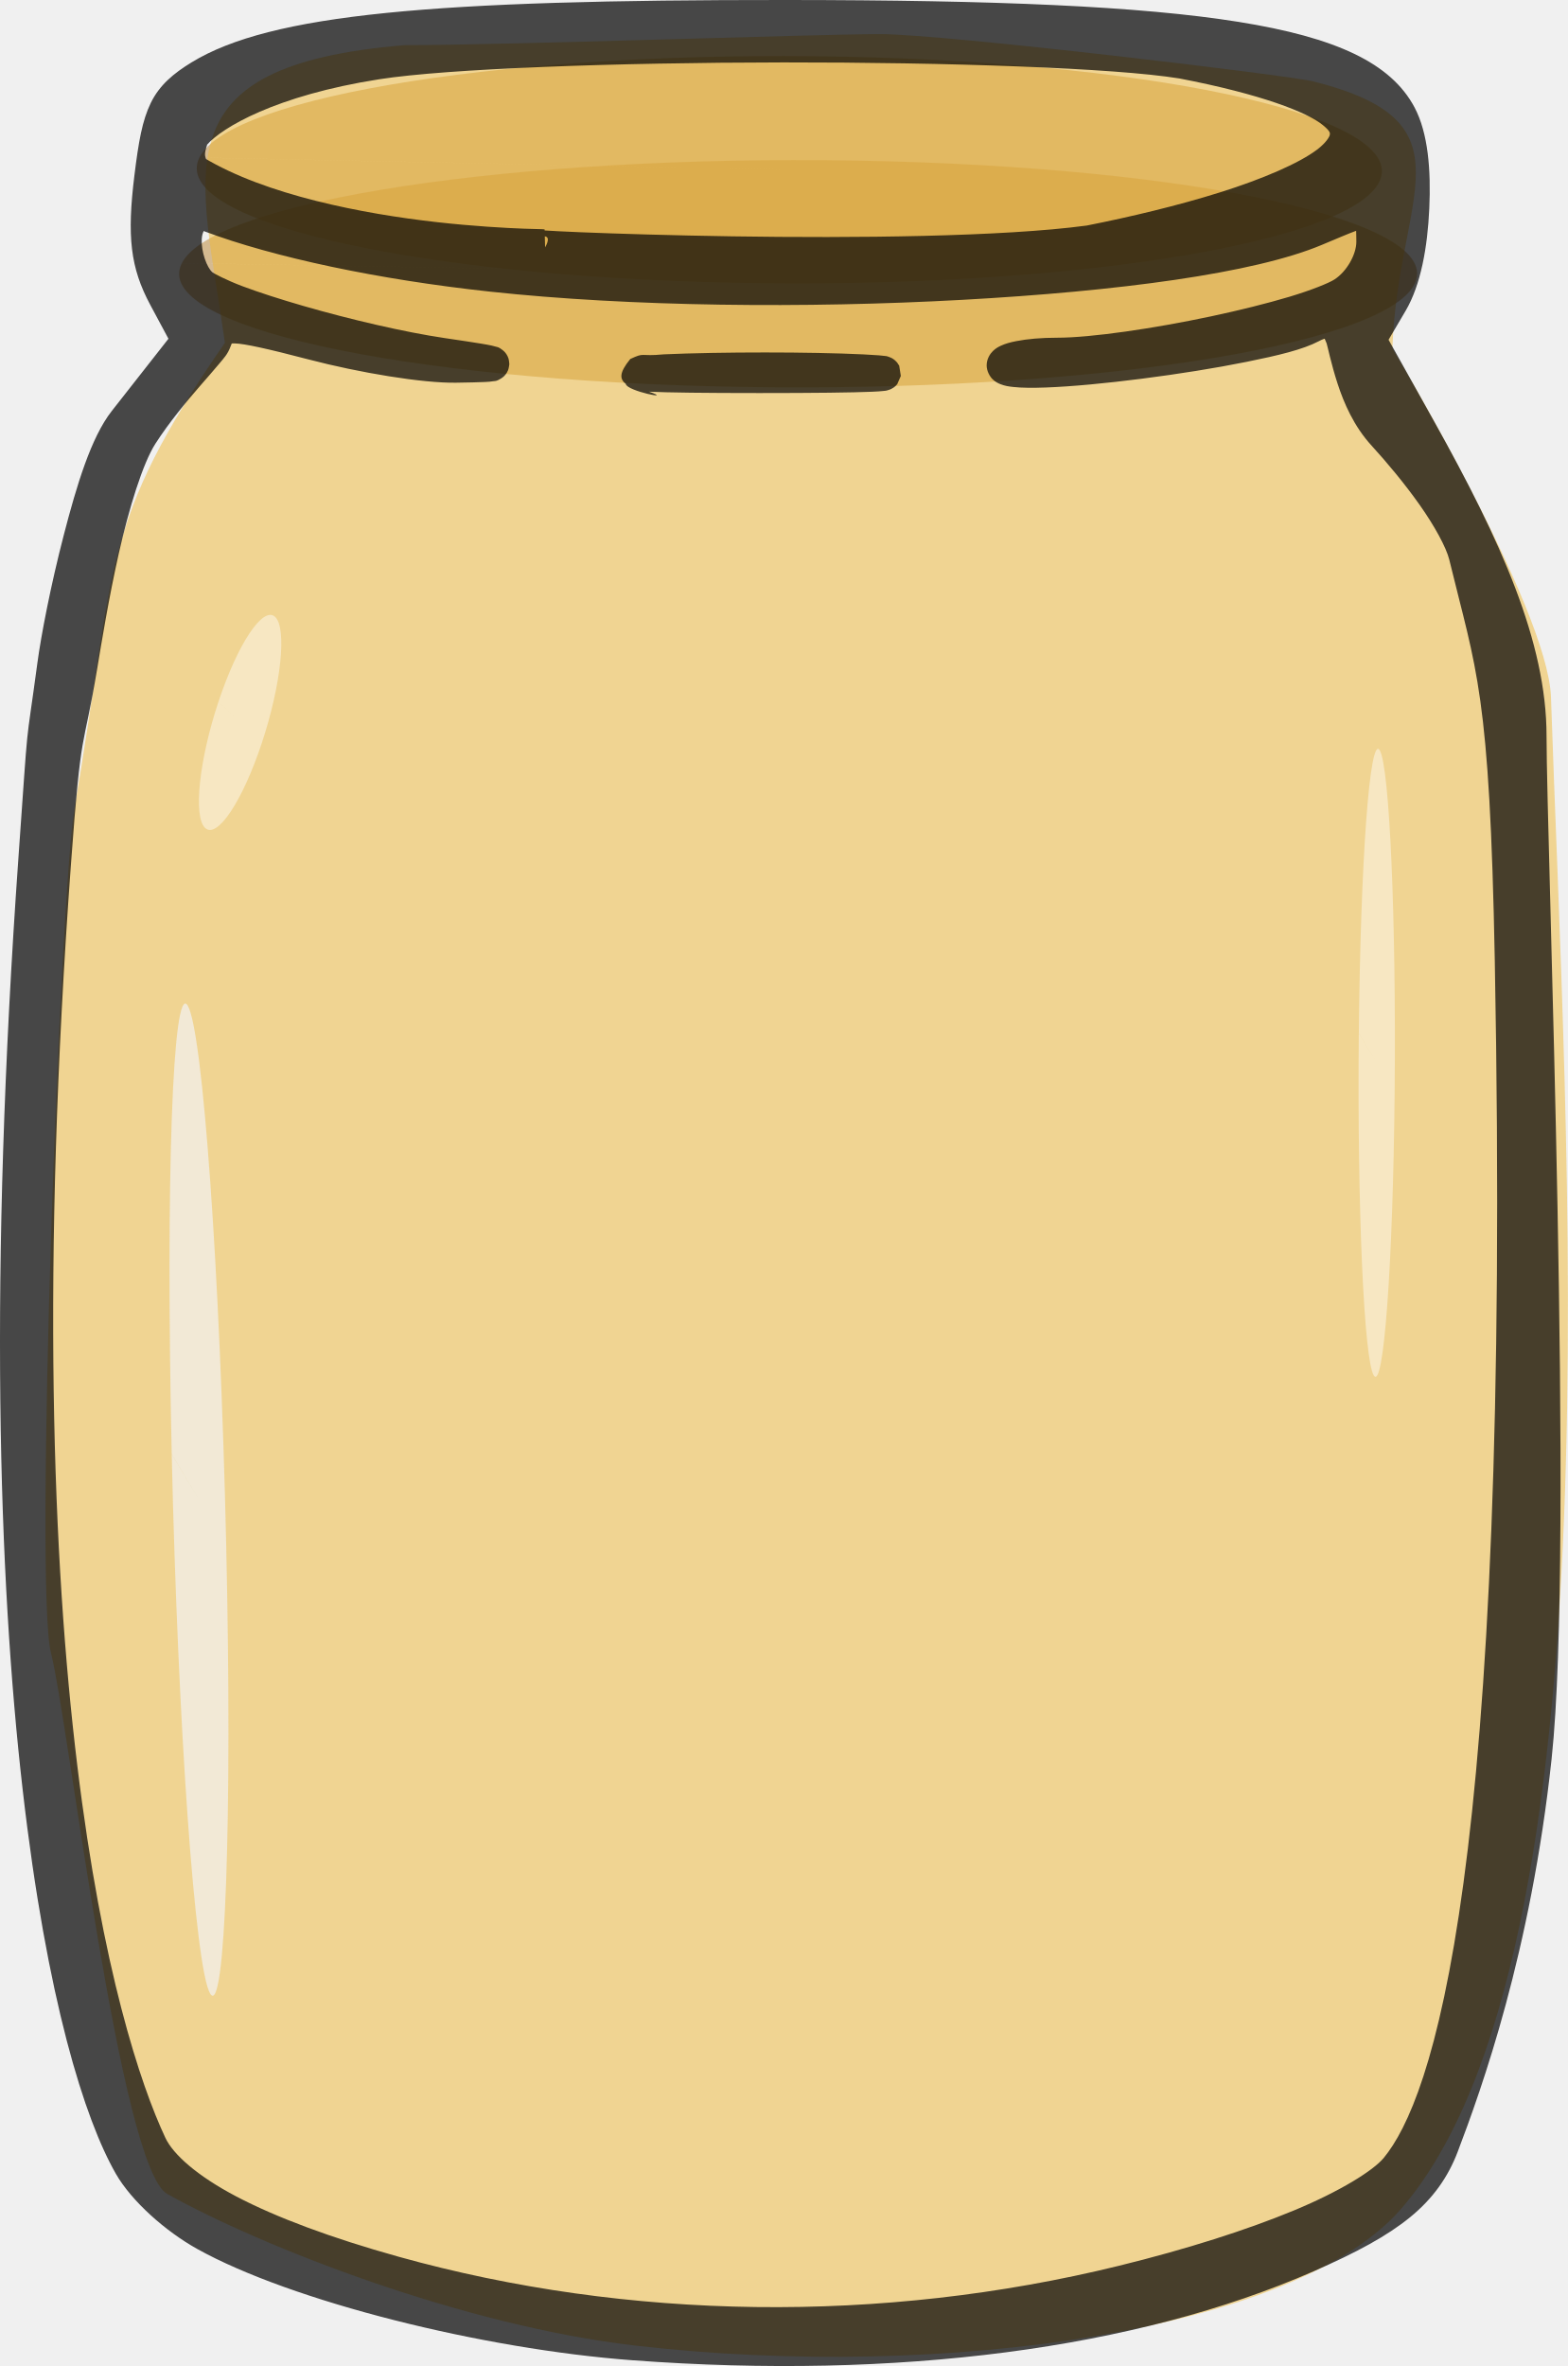
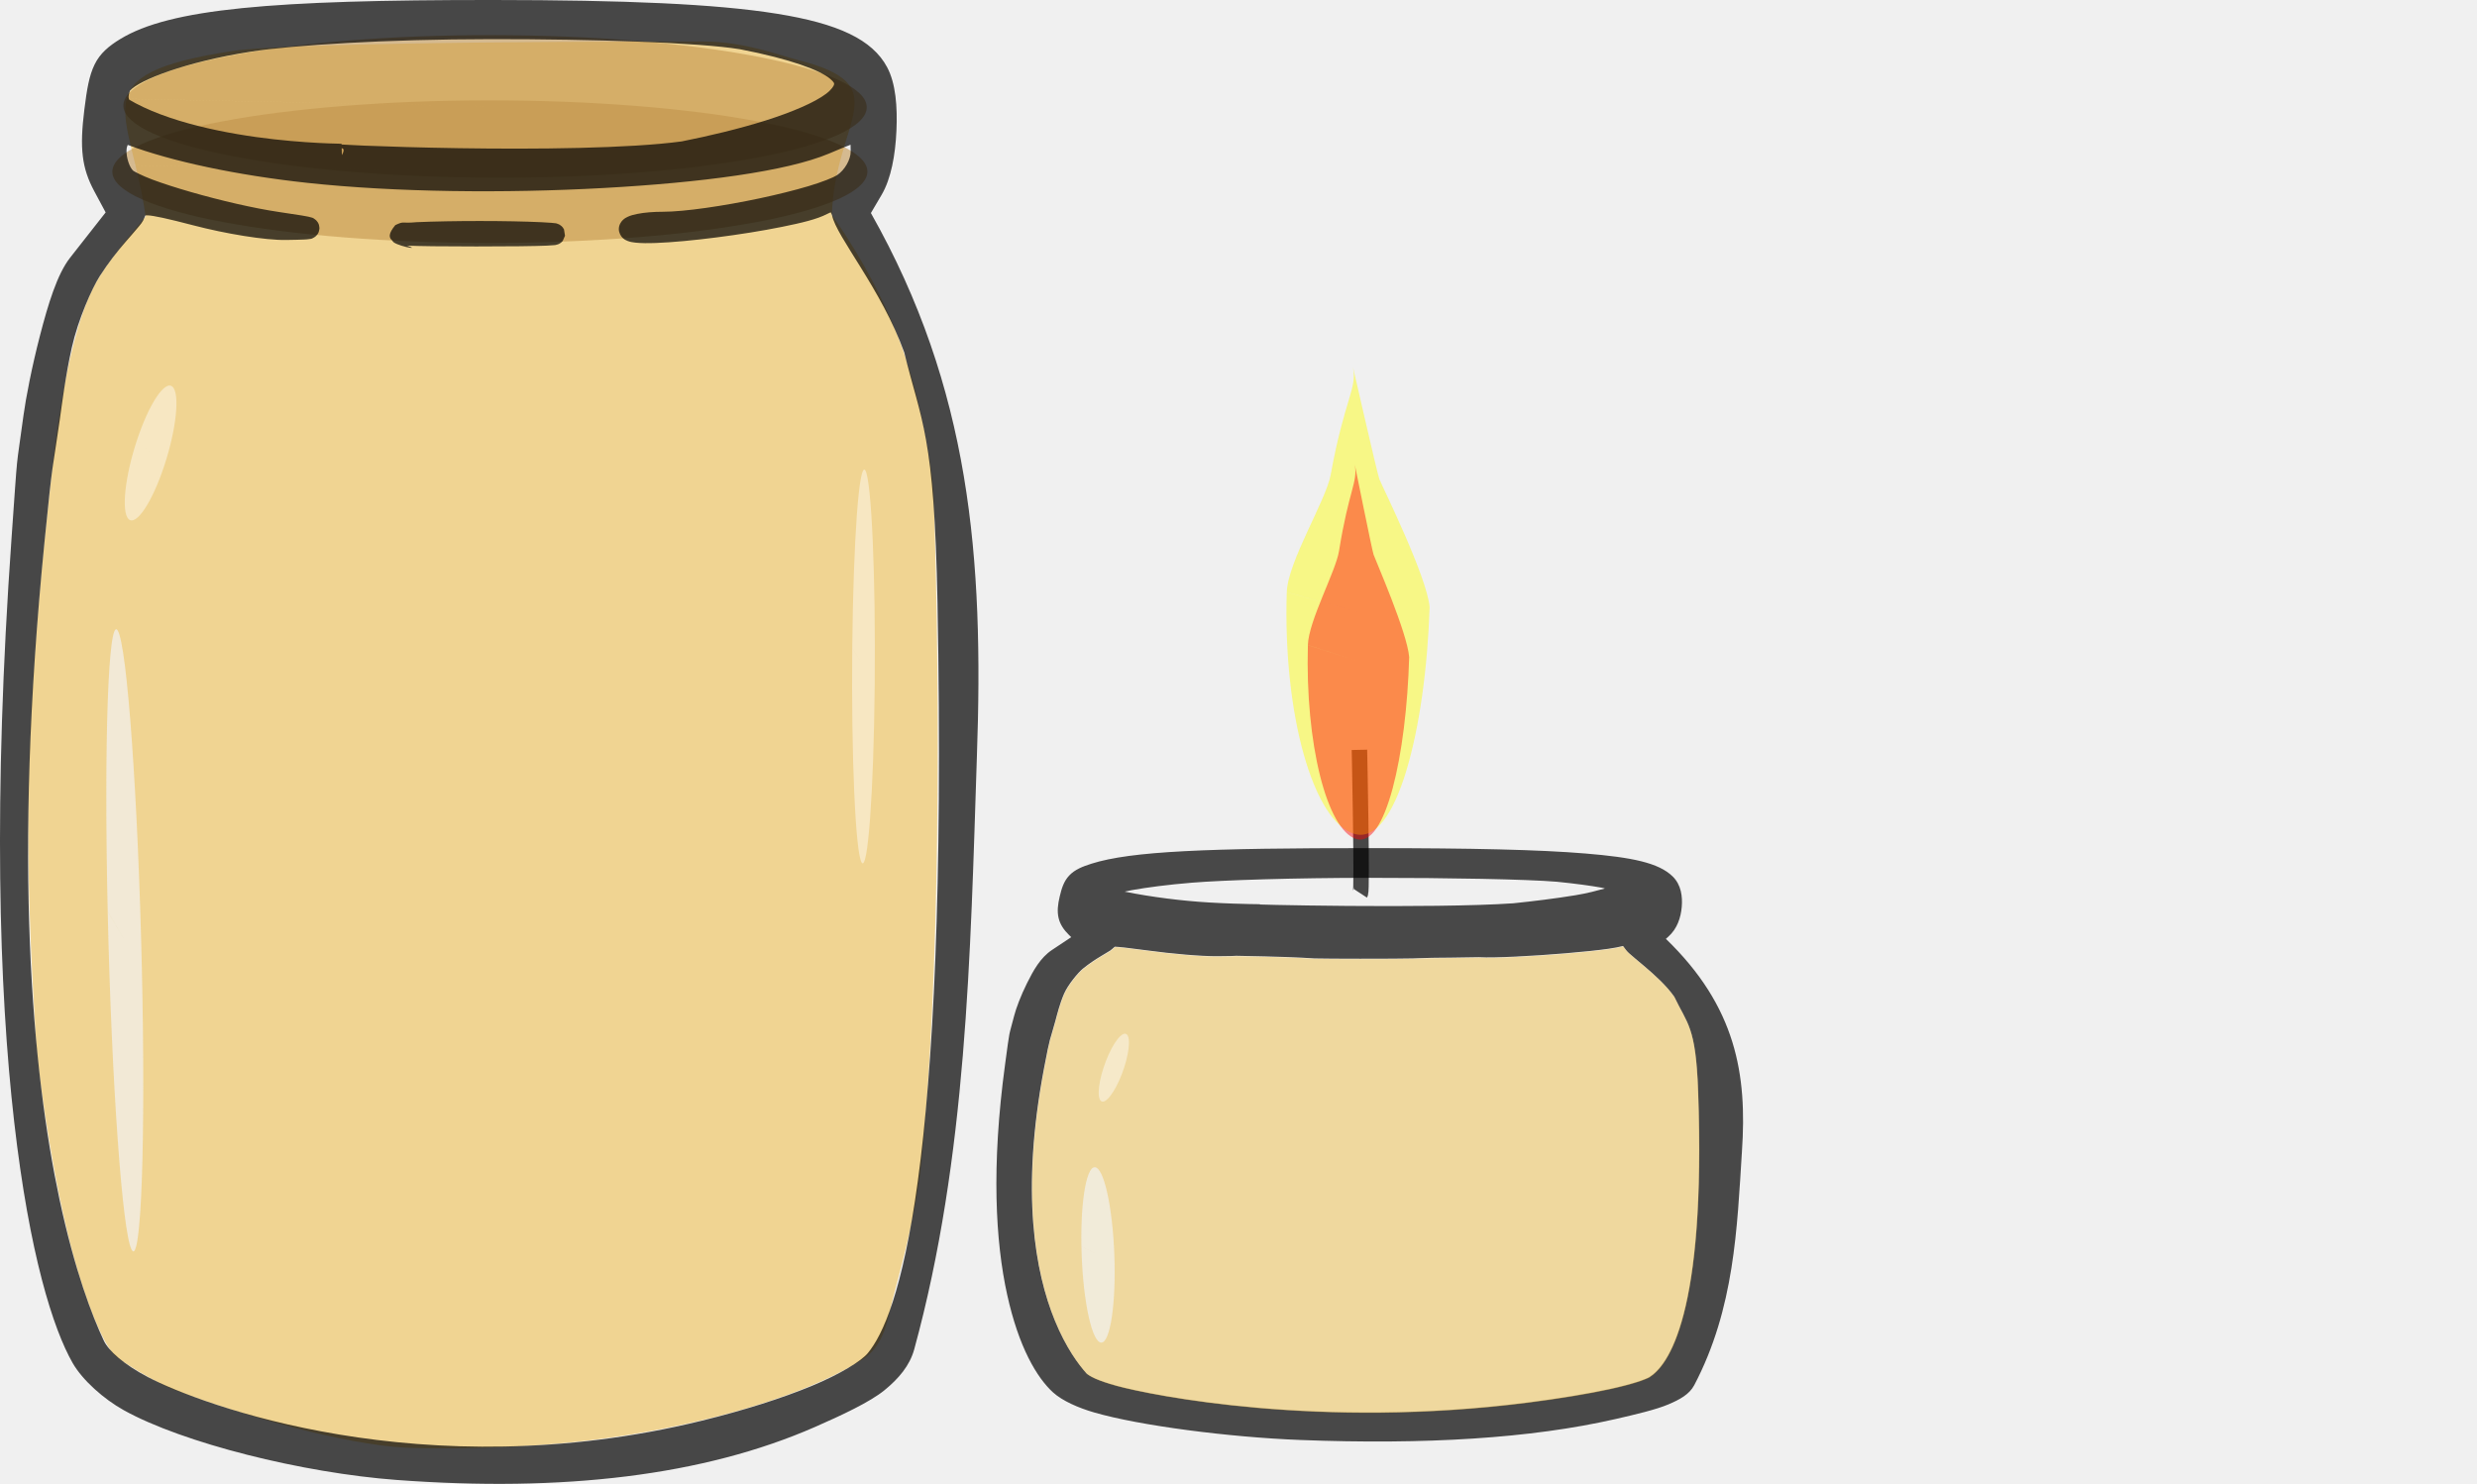
- <svg xmlns="http://www.w3.org/2000/svg" width="90.63mm" height="136.746mm" viewBox="0 0 90.63 136.746" version="1.1" id="svg1" xml:space="preserve">
+ <svg xmlns="http://www.w3.org/2000/svg" width="228.283mm" height="136.746mm" viewBox="0 0 228.283 136.746" version="1.1" id="svg1" xml:space="preserve">
  <defs id="defs1" />
  <g id="layer1" transform="translate(-70.78267,-31.76196)">
-     <path style="opacity:0.706;fill:#c2944b;fill-opacity:0.82;stroke-width:0.214;stroke-miterlimit:3.4" id="path12" d="m 81.297,46.968 a 35.777,6.568 0 0 1 38.97,-5.924 35.777,6.568 0 0 1 32.27,7.154 35.777,6.568 0 0 1 -38.964,5.925 35.777,6.568 0 0 1 -32.277,-7.153 l 35.621,0.613 z" />
+     <path style="opacity:0.706;fill:#eeb834;fill-opacity:0.713;stroke-width:0.545;stroke-miterlimit:3.4" d="m 84.201,51.714 c -2.163,2.622 -3.897,4.694 -4.88,6.697 -2.726,5.552 -3.715,16.562 -4.101,20.052 -0.26,2.353 -1.44,13.224 -1.759,24.061 -0.339,11.511 0.541,23.001 0.622,24.791 0.099,2.181 1.159,10.629 2.86,17.794 1.376,5.798 3.292,10.62 4.509,11.664 0.662,0.568 3.741,2.457 5.291,3.051 6.65,2.549 15.963,5.083 21.287,5.366 1.155,0.061 7.569,0.274 15.163,-0.456 9.531,-0.917 20.922,-3.748 27.085,-7.673 2.073,-1.32 2.31,-3.779 2.878,-5.938 0.902,-3.43 2.069,-7.701 2.516,-12.009 1.753,-16.885 1.777,-42.924 1.167,-61.43 -0.082,-2.476 -1.121,-9.35 -3.343,-15.013 -2.427,-6.185 -6.051,-11.082 -6.051,-11.082 0.292,-8.867 6.196,-11.945 -3.203,-14.314 -1.446,-0.364 -4.879,-1.688 -8.581,-1.688 -3.702,0 -37.669,-0.027 -43.521,0.885 -13.988,2.18 -9.339,5.261 -7.937,15.245 z" id="path13" />
+     <path style="opacity:0.706;fill:#c2944b;fill-opacity:0.82;stroke-width:0.211;stroke-miterlimit:3.4" id="path12" d="m 81.293,46.968 a 34.79,6.568 0 0 1 37.895,-5.924 34.79,6.568 0 0 1 31.379,7.154 34.79,6.568 0 0 1 -37.889,5.925 34.79,6.568 0 0 1 -31.386,-7.153 l 34.638,0.613 z" />
    <path style="opacity:0.706;fill:#c2944b;fill-opacity:0.82;stroke-width:0.209;stroke-miterlimit:3.4" id="path12-2" d="m 82.31,40.659 a 34.25,6.568 0 0 1 37.307,-5.924 34.25,6.568 0 0 1 30.892,7.154 34.25,6.568 0 0 1 -37.301,5.925 34.25,6.568 0 0 1 -30.9,-7.153 l 34.101,0.613 z" transform="matrix(0.9999968,0.00254743,0,1,0,0)" />
-     <path style="opacity:0.706;fill:#eeb834;fill-opacity:0.713;stroke-width:0.545;stroke-miterlimit:3.4" d="m 83.784,51.575 c -7.284,10.528 -6.274,12.788 -8.688,26.857 -0.826,4.811 -2.35,45.058 -1.362,48.883 0.987,3.825 3.996,29.727 6.714,31.246 5.493,3.07 17.115,7.617 27.057,8.766 18.041,2.084 38.2,-0.929 44.244,-7.878 12.778,-14.693 9.498,-62.709 8.685,-87.397 -0.184,-5.181 -9.166,-20.156 -9.166,-20.156 0.292,-8.867 4.838,-13.055 -4.561,-15.425 -1.446,-0.364 -21.351,-2.737 -25.053,-2.737 -3.702,0 -21.557,0.638 -27.48,0.638 -14.358,1.193 -11.792,7.22 -10.39,17.203 z" id="path13" />
    <path style="opacity:0.706;fill:#f2f2f2;fill-opacity:1;stroke-width:0.289;stroke-miterlimit:3.4" id="path14" d="m 77.482,118.437 a 1.508,28.68 0 0 1 1.643,-25.865 1.508,28.68 0 0 1 1.36,31.237 1.508,28.68 0 0 1 -1.643,25.871 1.508,28.68 0 0 1 -1.361,-31.232 l 1.502,2.678 z" transform="matrix(0.9994399,-0.03346488,0.02761409,0.9996187,0,0)" />
    <path style="opacity:0.706;fill:#ffffff;fill-opacity:0.625;stroke-width:0.337;stroke-miterlimit:3.4" id="path15" d="m 101.583,33.478 a 1.565,6.469 0 0 1 1.704,-5.834 1.565,6.469 0 0 1 1.411,7.046 1.565,6.469 0 0 1 -1.704,5.835 1.565,6.469 0 0 1 -1.412,-7.045 l 1.558,0.604 z" transform="matrix(0.9178757,0.396868,-0.2936017,0.9559278,0,0)" />
    <path style="opacity:0.706;fill:#ffffff;fill-opacity:0.625;stroke-width:0.372;stroke-miterlimit:3.4" id="path16" d="m 149.699,90.958 a 1.047,18.148 0 0 1 1.14,-16.367 1.047,18.148 0 0 1 0.944,19.766 1.047,18.148 0 0 1 -1.14,16.371 1.047,18.148 0 0 1 -0.945,-19.763 l 1.042,1.694 z" transform="matrix(0.9999938,0.00353131,-0.00407722,0.9999917,0,0)" />
-     <path id="path1" style="opacity:0.706;fill:#000000" d="m 208.258,33.736 c -20.362,-0.011 -29.766,0.803 -34.348,3.602 -1.046,0.639 -1.855,1.313 -2.357,2.338 -0.502,1.025 -0.711,2.261 -0.949,4.178 -0.443,3.562 -0.233,5.363 0.916,7.506 l 1.049,1.955 -3.277,4.176 c -1.2,1.53 -2.026,4.291 -2.777,7.182 -0.751,2.89 -1.31,5.809 -1.516,7.34 -0.746,5.548 -0.473,2.447 -1.102,11.303 -1.711,24.117 -1.159,41.612 0.242,53.828 1.401,12.216 3.6,19.104 5.391,22.23 0.905,1.58 2.866,3.323 4.711,4.348 5.428,3.016 16.458,5.785 25.17,6.43 15.298,1.132 29.084,-0.643 39.363,-5.148 2.461,-1.079 4.231,-2.032 5.562,-3.117 1.331,-1.085 2.199,-2.326 2.754,-3.783 1.378,-3.621 4.23,-11.537 5.43,-22.717 0.667,-6.216 0.579,-19.384 0.342,-31.859 -0.237,-12.476 -0.637,-24.255 -0.635,-27.242 0.004,-5.46 -2.674,-11.348 -6.475,-18.154 l -2.656,-4.758 0.988,-1.68 c 0.88,-1.497 1.265,-3.692 1.365,-5.906 0.101,-2.214 -0.064,-4.363 -0.855,-5.85 C 243.233,37.381 240.074,35.905 234.42,35 228.766,34.095 220.438,33.743 208.258,33.736 Z m -0.234,3.607 c 9.6,-0.01 19.232,0.322 22.965,0.926 0.001,1.9e-4 0.005,-1.89e-4 0.006,0 4.77,0.915 7.426,1.97 8.309,2.703 0.443,0.367 0.411,0.461 0.393,0.564 -0.018,0.103 -0.204,0.444 -0.727,0.842 -1.045,0.796 -3.163,1.704 -5.607,2.473 -2.434,0.765 -5.208,1.426 -7.709,1.92 -4.86,0.655 -13.457,0.732 -20.488,0.625 -3.521,-0.054 -6.658,-0.151 -8.762,-0.236 -0.959,-0.039 -1.63,-0.075 -2.09,-0.104 -1.1e-4,-0.004 -0.002,-0.062 -0.002,-0.062 -0.001,-1.6e-4 -0.114,-0.009 -0.127,-0.01 -0.013,-3.13e-4 -0.026,-0.002 -0.043,-0.002 -0.133,-0.003 -0.484,-0.009 -1.023,-0.029 -1.078,-0.041 -2.889,-0.138 -5.029,-0.377 -4.281,-0.479 -9.894,-1.564 -13.49,-3.732 0.251,0.151 0.08,0.075 0.082,-0.195 0.003,-0.271 0.165,-0.603 0.111,-0.541 0.857,-0.988 3.971,-2.855 9.961,-3.791 3.943,-0.616 13.669,-0.963 23.271,-0.973 z m 33.197,9.732 c 0.004,0.202 0.012,0.313 0.012,0.633 0,0.723 -0.541,1.711 -1.268,2.182 -0.313,0.203 -1.333,0.619 -2.615,1.002 -1.283,0.383 -2.868,0.777 -4.521,1.129 -3.308,0.703 -6.933,1.234 -8.893,1.234 -0.902,0 -1.718,0.069 -2.371,0.199 -0.326,0.065 -0.608,0.136 -0.889,0.268 -0.141,0.066 -0.285,0.143 -0.447,0.299 -0.162,0.156 -0.365,0.453 -0.365,0.834 0,0.325 0.178,0.641 0.346,0.803 0.168,0.161 0.319,0.23 0.449,0.281 0.261,0.103 0.481,0.134 0.736,0.162 0.511,0.056 1.137,0.059 1.891,0.031 1.507,-0.055 3.493,-0.244 5.566,-0.51 2.073,-0.265 4.227,-0.606 6.049,-0.975 1.822,-0.368 3.24,-0.706 4.164,-1.191 0.415,-0.218 0.505,-0.148 0.363,-0.199 -0.141,-0.051 -0.06,-0.084 0.088,0.328 0.047,0.131 0.261,1.189 0.631,2.322 0.37,1.134 0.944,2.47 1.973,3.592 0.859,0.937 1.9,2.183 2.766,3.408 0.866,1.225 1.547,2.472 1.719,3.178 1.572,6.472 2.337,7.56 2.631,23.211 0.998,53.158 -3.686,65.85 -6.424,69.164 -0.594,0.719 -2.5,1.919 -5.195,3.035 -2.696,1.117 -6.197,2.237 -10.131,3.201 -13.685,3.354 -28.357,3.165 -41.611,-0.529 -3.92,-1.093 -7.088,-2.28 -9.377,-3.48 -2.289,-1.201 -3.659,-2.443 -4.104,-3.387 -2.87,-6.09 -8.894,-26.762 -5.459,-73.631 0.608,-8.301 0.671,-6.219 1.521,-11.32 0.235,-1.411 0.658,-4.026 1.242,-6.623 0.584,-2.597 1.387,-5.213 2.119,-6.35 0.801,-1.244 1.771,-2.403 2.584,-3.34 0.406,-0.469 0.773,-0.881 1.068,-1.238 0.296,-0.357 0.522,-0.574 0.697,-1.055 0.077,-0.212 0.109,-0.209 0.055,-0.168 -0.055,0.041 -0.069,0.003 0.199,0.01 0.536,0.014 1.873,0.303 4.234,0.922 2.951,0.773 6.607,1.38 8.543,1.348 0.736,-0.012 1.284,-0.022 1.668,-0.041 0.192,-0.01 0.329,-0.017 0.5,-0.047 0.086,-0.015 0.15,0.02 0.434,-0.158 0.071,-0.045 0.163,-0.109 0.264,-0.238 0.05,-0.065 0.101,-0.148 0.141,-0.248 0.039,-0.1 0.068,-0.335 0.068,-0.336 3e-5,-0.001 -0.016,-0.233 -0.047,-0.33 -0.031,-0.097 -0.074,-0.178 -0.115,-0.242 -0.083,-0.127 -0.161,-0.196 -0.223,-0.244 -0.245,-0.194 -0.312,-0.173 -0.395,-0.199 -0.083,-0.026 -0.155,-0.045 -0.236,-0.062 -0.162,-0.036 -0.355,-0.07 -0.602,-0.111 -0.492,-0.082 -1.188,-0.186 -2.111,-0.322 -2.336,-0.345 -5.479,-1.08 -8.16,-1.854 -1.341,-0.387 -2.57,-0.783 -3.521,-1.139 -0.951,-0.356 -1.682,-0.751 -1.744,-0.803 -0.333,-0.275 -0.662,-1.214 -0.625,-1.916 0.014,-0.263 0.072,-0.377 0.111,-0.475 4.047,1.524 10.116,2.807 16.539,3.5 8.127,0.877 18.258,0.975 27.293,0.477 9.035,-0.499 16.874,-1.529 20.793,-3.174 0.886,-0.372 1.539,-0.651 1.975,-0.811 0.017,-0.006 0.001,-2.62e-4 0.018,-0.006 z m -46.898,0.32 c 0.628,0.089 -0.665,1.474 0.023,0.875 -0.01,-0.395 -0.016,-0.588 -0.023,-0.875 z m 6.869,6.822 c -1.427,0.137 -1.052,-0.141 -1.928,0.268 -0.647,0.796 -0.622,1.153 -0.258,1.441 0.039,0.412 2.854,0.967 1.342,0.449 1.046,0.05 3.231,0.078 6.385,0.078 3.154,5.41e-4 5.393,-0.027 6.514,-0.076 0.28,-0.012 0.483,-0.025 0.656,-0.045 0.087,-0.01 0.128,0.002 0.338,-0.072 0.053,-0.019 0.119,-0.039 0.236,-0.119 0.029,-0.02 0.063,-0.044 0.1,-0.076 0.036,-0.032 0.117,-0.123 0.117,-0.123 7.7e-4,-9.5e-4 0.209,-0.476 0.209,-0.477 1.5e-4,-9.57e-4 -0.093,-0.591 -0.094,-0.592 -2.4e-4,-4.82e-4 -0.121,-0.185 -0.121,-0.186 -4e-4,-4.83e-4 -0.08,-0.087 -0.115,-0.117 -0.14,-0.122 -0.221,-0.151 -0.281,-0.176 -0.243,-0.101 -0.273,-0.078 -0.361,-0.09 -0.088,-0.012 -0.183,-0.022 -0.295,-0.031 -0.225,-0.019 -0.522,-0.036 -0.906,-0.055 -3.077,-0.148 -8.219,-0.148 -11.537,-0.002 z" transform="translate(-92.04935,-1.974249)" />
+     <path id="path1" style="opacity:0.706" d="m 208.258,33.736 c -20.362,-0.011 -29.766,0.803 -34.348,3.602 -1.046,0.639 -1.855,1.313 -2.357,2.338 -0.502,1.025 -0.711,2.261 -0.949,4.178 -0.443,3.562 -0.233,5.363 0.916,7.506 l 1.049,1.955 -3.277,4.176 c -1.2,1.53 -2.026,4.291 -2.777,7.182 -0.751,2.89 -1.31,5.809 -1.516,7.34 -0.746,5.548 -0.473,2.447 -1.102,11.303 -1.711,24.117 -1.159,41.612 0.242,53.828 1.401,12.216 3.6,19.104 5.391,22.23 0.905,1.58 2.866,3.323 4.711,4.348 5.428,3.016 16.458,5.785 25.17,6.43 15.298,1.132 28.256,-0.382 38.534,-4.887 2.461,-1.079 5.06,-2.294 6.391,-3.379 1.331,-1.085 2.342,-2.279 2.754,-3.783 4.847,-17.7 5.171,-36.344 5.771,-54.576 0.655,-18.436 -0.615,-33.965 -9.766,-50.154 l 0.988,-1.68 c 0.88,-1.497 1.265,-3.692 1.365,-5.906 0.101,-2.214 -0.064,-4.363 -0.855,-5.85 C 243.233,37.381 240.074,35.905 234.42,35 228.766,34.095 220.438,33.743 208.258,33.736 Z m -0.234,3.607 c 9.6,-0.01 19.232,0.322 22.965,0.926 0.001,1.9e-4 0.005,-1.89e-4 0.006,0 4.77,0.915 7.426,1.97 8.309,2.703 0.443,0.367 0.411,0.461 0.393,0.564 -0.018,0.103 -0.204,0.444 -0.727,0.842 -1.045,0.796 -3.163,1.704 -5.607,2.473 -2.434,0.765 -5.208,1.426 -7.709,1.92 -4.86,0.655 -13.457,0.732 -20.488,0.625 -3.521,-0.054 -6.658,-0.151 -8.762,-0.236 -0.959,-0.039 -1.63,-0.075 -2.09,-0.104 -1.1e-4,-0.004 -0.002,-0.062 -0.002,-0.062 -0.001,-1.6e-4 -0.114,-0.009 -0.127,-0.01 -0.013,-3.13e-4 -0.026,-0.002 -0.043,-0.002 -0.133,-0.003 -0.484,-0.009 -1.023,-0.029 -1.078,-0.041 -2.889,-0.138 -5.029,-0.377 -4.281,-0.479 -9.894,-1.564 -13.49,-3.732 0.251,0.151 0.08,0.075 0.082,-0.195 0.003,-0.271 0.165,-0.603 0.111,-0.541 0.857,-0.988 5.143,-2.67 11.133,-3.606 3.943,-0.616 12.497,-1.148 22.099,-1.158 z m 33.197,9.732 c 0.004,0.202 0.012,0.313 0.012,0.633 0,0.723 -0.541,1.711 -1.268,2.182 -0.313,0.203 -1.333,0.619 -2.615,1.002 -1.283,0.383 -2.868,0.777 -4.521,1.129 -3.308,0.703 -6.933,1.234 -8.893,1.234 -0.902,0 -1.718,0.069 -2.371,0.199 -0.326,0.065 -0.608,0.136 -0.889,0.268 -0.141,0.066 -0.285,0.143 -0.447,0.299 -0.162,0.156 -0.365,0.453 -0.365,0.834 0,0.325 0.178,0.641 0.346,0.803 0.168,0.161 0.319,0.23 0.449,0.281 0.261,0.103 0.481,0.134 0.736,0.162 0.511,0.056 1.137,0.059 1.891,0.031 1.507,-0.055 3.493,-0.244 5.566,-0.51 2.073,-0.265 4.227,-0.606 6.049,-0.975 1.822,-0.368 3.24,-0.706 4.164,-1.191 0.415,-0.218 0.505,-0.148 0.363,-0.199 -0.141,-0.051 -0.06,-0.084 0.088,0.328 0.381,1.949 4.561,6.831 6.652,12.631 1.572,6.472 2.773,7.429 3.067,23.08 0.998,53.158 -3.686,65.85 -6.424,69.164 -0.594,0.719 -2.5,1.919 -5.195,3.035 -2.696,1.117 -6.197,2.237 -10.131,3.201 -25.694,6.297 -46.349,-1.577 -50.988,-4.01 -2.289,-1.201 -3.659,-2.443 -4.104,-3.387 -1.046,-2.219 -2.67,-6.389 -4.088,-13.057 -2.472,-11.628 -4.317,-30.852 -1.371,-60.574 0.809,-8.162 0.687,-6.157 1.414,-11.289 0.201,-1.416 0.519,-4.011 1.103,-6.608 0.584,-2.597 1.85,-5.46 2.582,-6.596 0.801,-1.244 1.555,-2.202 2.368,-3.139 0.406,-0.469 0.773,-0.881 1.068,-1.238 0.296,-0.357 0.522,-0.574 0.697,-1.055 0.077,-0.212 0.109,-0.209 0.055,-0.168 -0.055,0.041 -0.069,0.003 0.199,0.01 0.536,0.014 1.873,0.303 4.234,0.922 2.951,0.773 6.607,1.38 8.543,1.348 0.736,-0.012 1.284,-0.022 1.668,-0.041 0.192,-0.01 0.329,-0.017 0.5,-0.047 0.086,-0.015 0.15,0.02 0.434,-0.158 0.071,-0.045 0.163,-0.109 0.264,-0.238 0.05,-0.065 0.101,-0.148 0.141,-0.248 0.039,-0.1 0.068,-0.335 0.068,-0.336 3e-5,-0.001 -0.016,-0.233 -0.047,-0.33 -0.031,-0.097 -0.074,-0.178 -0.115,-0.242 -0.083,-0.127 -0.161,-0.196 -0.223,-0.244 -0.245,-0.194 -0.312,-0.173 -0.395,-0.199 -0.083,-0.026 -0.155,-0.045 -0.236,-0.062 -0.162,-0.036 -0.355,-0.07 -0.602,-0.111 -0.492,-0.082 -1.188,-0.186 -2.111,-0.322 -2.336,-0.345 -5.479,-1.08 -8.16,-1.854 -1.341,-0.387 -2.57,-0.783 -3.521,-1.139 -0.951,-0.356 -1.682,-0.751 -1.744,-0.803 -0.333,-0.275 -0.662,-1.214 -0.625,-1.916 0.014,-0.263 0.072,-0.377 0.111,-0.475 4.047,1.524 10.116,2.807 16.539,3.5 8.127,0.877 18.258,0.975 27.293,0.477 9.035,-0.499 16.874,-1.529 20.793,-3.174 0.886,-0.372 1.539,-0.651 1.975,-0.811 0.017,-0.006 0.001,-2.62e-4 0.018,-0.006 z m -46.898,0.32 c 0.628,0.089 -0.665,1.474 0.023,0.875 -0.01,-0.395 -0.016,-0.588 -0.023,-0.875 z m 6.869,6.822 c -1.427,0.137 -1.052,-0.141 -1.928,0.268 -0.647,0.796 -0.622,1.153 -0.258,1.441 0.039,0.412 2.854,0.967 1.342,0.449 1.046,0.05 3.231,0.078 6.385,0.078 3.154,5.41e-4 5.393,-0.027 6.514,-0.076 0.28,-0.012 0.483,-0.025 0.656,-0.045 0.087,-0.01 0.128,0.002 0.338,-0.072 0.053,-0.019 0.119,-0.039 0.236,-0.119 0.029,-0.02 0.063,-0.044 0.1,-0.076 0.036,-0.032 0.117,-0.123 0.117,-0.123 7.7e-4,-9.5e-4 0.209,-0.476 0.209,-0.477 1.5e-4,-9.57e-4 -0.093,-0.591 -0.094,-0.592 -2.4e-4,-4.82e-4 -0.121,-0.185 -0.121,-0.186 -4e-4,-4.83e-4 -0.08,-0.087 -0.115,-0.117 -0.14,-0.122 -0.221,-0.151 -0.281,-0.176 -0.243,-0.101 -0.273,-0.078 -0.361,-0.09 -0.088,-0.012 -0.183,-0.022 -0.295,-0.031 -0.225,-0.019 -0.522,-0.036 -0.906,-0.055 -3.077,-0.148 -8.219,-0.148 -11.537,-0.002 z" transform="translate(-92.04935,-1.974249)" />
+     <path id="path1-4" style="baseline-shift:baseline;display:inline;overflow:visible;vector-effect:none;enable-background:accumulate;stop-color:#000000;stop-opacity:1;opacity:0.696" d="m 197.277,109.936 c -15.249,-0.004 -22.264,0.277 -25.908,1.438 -0.817,0.26 -1.527,0.536 -2.047,1.09 -0.495,0.527 -0.691,1.161 -0.875,1.932 -0.177,0.743 -0.243,1.373 -0.104,1.977 0.14,0.603 0.49,1.115 0.973,1.584 l 0.002,0.002 0.191,0.186 -1.766,1.174 c -1.088,0.723 -1.731,1.908 -2.305,3.059 -0.583,1.17 -1.008,2.313 -1.184,2.994 -0.553,2.145 -0.37,1.036 -0.84,4.486 -1.289,9.471 -0.88,16.374 0.189,21.234 1.069,4.858 2.737,7.657 4.236,9.021 h 0.002 c 0.851,0.774 2.334,1.423 3.787,1.844 4.189,1.213 12.426,2.282 18.998,2.535 11.487,0.443 21.236,-0.146 29.016,-1.924 1.849,-0.422 3.776,-0.878 4.895,-1.354 1.047,-0.445 1.942,-0.924 2.391,-1.779 3.711,-7.065 3.946,-14.459 4.395,-21.559 v -0.002 c 0.482,-7.078 -0.531,-13.313 -7.01,-19.574 l 0.217,-0.193 c 0.829,-0.735 1.159,-1.772 1.244,-2.744 0.084,-0.962 -0.049,-2.044 -0.838,-2.816 -1.295,-1.267 -3.754,-1.757 -8.025,-2.113 -4.271,-0.356 -10.512,-0.493 -19.635,-0.496 z m -0.176,2.74 c 7.176,-0.003 14.412,0.13 17.131,0.359 l -0.006,-0.002 c 1.772,0.177 3.148,0.368 4.15,0.547 0.17,0.03 0.167,0.048 0.316,0.078 -0.803,0.211 -1.518,0.425 -2.736,0.625 -1.795,0.294 -3.853,0.549 -5.709,0.74 -0.002,1.3e-4 -0.006,-1.3e-4 -0.008,0 -3.588,0.252 -10.02,0.284 -15.273,0.242 -2.632,-0.021 -4.978,-0.059 -6.549,-0.092 -0.688,-0.015 -1.155,-0.028 -1.496,-0.039 -0.007,-0.007 -0.014,-0.015 -0.021,-0.021 -3.8e-4,-4e-5 -0.053,-0.005 -0.076,-0.006 -0.021,-9.2e-4 -0.009,-0.002 -0.072,-0.002 -0.028,-3.3e-4 -0.035,-2e-5 -0.033,0 h -0.002 c -0.099,-8.6e-4 -0.358,-0.003 -0.758,-0.012 -0.801,-0.016 -2.148,-0.052 -3.738,-0.145 -2.459,-0.143 -5.34,-0.502 -7.789,-1 0.227,-0.046 0.379,-0.088 0.641,-0.135 1.417,-0.253 3.323,-0.506 5.545,-0.688 2.904,-0.237 9.31,-0.447 16.484,-0.451 z m 17.148,0.359 c 0.019,7e-4 0.038,0.002 0.047,0.002 -0.005,3e-5 -0.031,0 -0.031,0 10e-6,0 -0.013,-0.002 -0.016,-0.002 z m -22.26,7.07 c 0.884,0.015 2.101,0.027 4.145,0.027 2.363,2e-4 4.037,-0.01 4.891,-0.029 0.213,-0.005 0.373,-0.011 0.516,-0.019 h 0.002 c 2.463,-0.077 0.554,-0.006 5.527,-0.093 0.413,0.024 0.895,0.025 1.467,0.014 1.145,-0.022 2.638,-0.095 4.197,-0.199 1.559,-0.104 3.178,-0.238 4.553,-0.383 1.307,-0.138 2.303,-0.265 3.076,-0.463 0.166,0.214 0.304,0.44 0.543,0.654 0.377,0.338 0.844,0.72 1.346,1.143 0.996,0.84 2.117,1.852 2.832,2.877 1.195,2.525 1.981,2.702 2.195,8.668 0.372,10.331 -0.32,16.701 -1.334,20.594 -1.014,3.893 -2.319,5.271 -3.164,5.805 -0.093,0.059 -0.556,0.262 -1.195,0.461 -0.64,0.199 -1.484,0.422 -2.477,0.637 -1.991,0.43 -4.596,0.864 -7.525,1.238 -19.117,2.442 -34.562,-0.634 -37.902,-1.547 -0.833,-0.228 -1.491,-0.457 -1.961,-0.664 -0.47,-0.207 -0.755,-0.421 -0.791,-0.461 -0.735,-0.812 -1.907,-2.374 -2.938,-4.9 -1.797,-4.406 -3.173,-11.761 -0.988,-23.256 0.604,-3.177 0.494,-2.329 1.045,-4.355 0.157,-0.579 0.387,-1.542 0.795,-2.488 0.369,-0.856 1.326,-1.985 1.74,-2.32 0.57,-0.462 1.104,-0.816 1.697,-1.172 0.3,-0.181 0.575,-0.342 0.811,-0.49 0.119,-0.075 0.28,-0.235 0.434,-0.361 0.322,0.009 1.288,0.11 3.002,0.344 2.235,0.305 4.961,0.547 6.49,0.533 0.552,-0.005 0.962,-0.01 1.256,-0.018 0.147,-0.003 0.272,-0.006 0.42,-0.019 0.001,-6.6e-4 0.003,-10e-4 0.004,-0.002 4.094,0.079 5.637,0.137 7.293,0.247 z" />
+     <path d="m 196.162,114.106 c 0.184,-0.281 -0.092,-13.227 -0.092,-13.227" style="opacity:0.706;fill:#ffffff;fill-opacity:0.625;stroke:#000000;stroke-width:1.423;stroke-miterlimit:3.4;stroke-opacity:1" id="path1-49" />
+     <path id="path24-8" style="opacity:0.708;fill:#ffff00;fill-opacity:0.625;stroke:none;stroke-width:0.723;stroke-miterlimit:3.4" d="m 189.374,86.338 c 0.089,-2.79 3.62,-8.472 4.043,-10.798 1.282,-7.059 2.444,-7.901 2.06,-9.898 -0.112,-0.583 2.229,9.789 2.434,10.293 0.344,0.845 4.359,8.935 4.627,11.774 -0.36,11.257 -3.057,21.988 -6.885,20.931 -3.827,-1.057 -6.639,-11.038 -6.28,-22.295 l 6.93,1.911 z" />
+     <path id="path24" style="opacity:0.708;fill:#ff0000;fill-opacity:0.625;stroke:none;stroke-width:0.545;stroke-miterlimit:3.4" d="m 191.319,91.222 c 0.063,-2.236 2.567,-6.791 2.867,-8.655 0.909,-5.659 1.733,-6.334 1.461,-7.934 -0.08,-0.467 1.58,7.846 1.726,8.251 0.244,0.677 3.091,7.162 3.281,9.438 -0.255,9.023 -2.168,17.625 -4.882,16.778 -2.714,-0.847 -4.707,-8.848 -4.453,-17.871 l 4.914,1.532 z" />
+     <path style="baseline-shift:baseline;display:inline;overflow:visible;opacity:0.696;vector-effect:none;fill:#eeb834;fill-opacity:0.62;enable-background:accumulate;stop-color:#000000" d="m 192.009,120.141 c 0.884,0.015 2.101,0.027 4.145,0.027 2.363,2e-4 4.037,-0.01 4.891,-0.029 0.213,-0.005 0.373,-0.011 0.516,-0.019 h 0.002 c 2.463,-0.077 0.554,-0.006 5.527,-0.093 0.413,0.024 0.895,0.025 1.467,0.014 1.145,-0.022 2.638,-0.095 4.197,-0.199 1.559,-0.104 3.178,-0.238 4.553,-0.383 1.307,-0.138 2.303,-0.265 3.076,-0.463 0.166,0.214 0.304,0.44 0.543,0.654 0.377,0.338 0.844,0.72 1.346,1.143 0.996,0.84 2.117,1.852 2.832,2.877 1.195,2.525 1.981,2.702 2.195,8.668 0.372,10.331 -0.32,16.701 -1.334,20.594 -1.014,3.893 -2.319,5.271 -3.164,5.805 -0.093,0.059 -0.556,0.262 -1.195,0.461 -0.64,0.199 -1.484,0.422 -2.477,0.637 -1.991,0.43 -4.596,0.864 -7.525,1.238 -19.117,2.442 -34.562,-0.634 -37.902,-1.547 -0.833,-0.228 -1.491,-0.457 -1.961,-0.664 -0.47,-0.207 -0.755,-0.421 -0.791,-0.461 -0.735,-0.812 -1.907,-2.374 -2.938,-4.9 -1.797,-4.406 -3.173,-11.761 -0.988,-23.256 0.604,-3.177 0.494,-2.329 1.045,-4.355 0.157,-0.579 0.387,-1.542 0.795,-2.488 0.369,-0.856 1.326,-1.985 1.74,-2.32 0.57,-0.462 1.104,-0.816 1.697,-1.172 0.3,-0.181 0.575,-0.342 0.811,-0.49 0.119,-0.075 0.28,-0.235 0.434,-0.361 0.322,0.009 1.288,0.11 3.002,0.344 2.235,0.305 4.961,0.547 6.49,0.533 0.552,-0.005 0.962,-0.01 1.256,-0.018 0.147,-0.003 0.272,-0.006 0.42,-0.019 0.001,-6.6e-4 0.003,-0.001 0.004,-0.002 4.094,0.079 5.637,0.137 7.293,0.247 z" id="path27" />
+     <path style="baseline-shift:baseline;display:inline;overflow:visible;opacity:0.696;vector-effect:none;enable-background:accumulate;stop-color:#000000" d="m -29.334,99.329 c 0.019,7e-4 0.038,0.002 0.047,0.002 -0.005,3e-5 -0.031,0 -0.031,0 10e-6,0 -0.013,-0.002 -0.016,-0.002 z" id="path26" />
+     <path style="baseline-shift:baseline;display:inline;overflow:visible;opacity:0.696;vector-effect:none;enable-background:accumulate;stop-color:#000000" d="m -8.441,77.681 c 7.176,-0.003 14.412,0.13 17.131,0.359 l -0.006,-0.002 c 1.772,0.177 3.148,0.368 4.15,0.547 0.17,0.03 0.167,0.048 0.316,0.078 -0.803,0.211 -1.518,0.425 -2.736,0.625 -1.795,0.294 -3.853,0.549 -5.709,0.74 -0.002,1.3e-4 -0.006,-1.3e-4 -0.008,0 -3.588,0.252 -10.02,0.284 -15.273,0.242 -2.632,-0.021 -4.978,-0.059 -6.549,-0.092 -0.688,-0.015 -1.155,-0.028 -1.496,-0.039 -0.007,-0.007 -0.014,-0.015 -0.021,-0.021 -3.8e-4,-4e-5 -0.053,-0.005 -0.076,-0.006 -0.021,-9.2e-4 -0.009,-0.002 -0.072,-0.002 -0.028,-3.3e-4 -0.035,-2e-5 -0.033,0 h -0.002 c -0.099,-8.6e-4 -0.358,-0.003 -0.758,-0.012 -0.801,-0.016 -2.148,-0.052 -3.738,-0.145 -2.459,-0.143 -5.34,-0.502 -7.789,-1 0.227,-0.046 0.379,-0.088 0.641,-0.135 1.417,-0.253 3.323,-0.507 5.545,-0.688 2.904,-0.237 9.31,-0.447 16.484,-0.451 z" id="path25" />
+     <path style="baseline-shift:baseline;display:inline;overflow:visible;opacity:0.696;vector-effect:none;enable-background:accumulate;stop-color:#000000" d="m -106.509,62.377 c -15.249,-0.004 -22.264,0.277 -25.908,1.438 -0.817,0.26 -1.527,0.536 -2.047,1.09 -0.495,0.527 -0.691,1.161 -0.875,1.932 -0.177,0.743 -0.243,1.373 -0.104,1.977 0.14,0.603 0.49,1.115 0.973,1.584 l 0.002,0.002 0.191,0.186 -1.766,1.174 c -1.088,0.723 -1.731,1.908 -2.305,3.059 -0.583,1.17 -1.008,2.313 -1.184,2.994 -0.553,2.145 -0.37,1.036 -0.84,4.486 -1.289,9.471 -0.88,16.374 0.189,21.234 1.069,4.858 2.737,7.657 4.236,9.021 h 0.002 c 0.851,0.774 2.334,1.423 3.787,1.844 4.189,1.213 12.426,2.282 18.998,2.535 11.487,0.443 21.236,-0.146 29.016,-1.924 1.849,-0.422 3.776,-0.878 4.895,-1.354 1.047,-0.445 1.942,-0.924 2.391,-1.779 3.711,-7.065 3.946,-14.459 4.395,-21.559 v -0.002 c 0.482,-7.078 -0.531,-13.313 -7.01,-19.574 l 0.217,-0.193 c 0.829,-0.735 1.159,-1.772 1.244,-2.744 0.084,-0.962 -0.049,-2.044 -0.838,-2.816 -1.295,-1.267 -3.754,-1.757 -8.025,-2.113 -4.271,-0.356 -10.512,-0.493 -19.635,-0.496 z" id="path1-4-1" />
+     <path style="opacity:0.706;fill:#f2f2f2;fill-opacity:1;stroke-width:0.154;stroke-miterlimit:3.4" id="path14-8" d="m 165.197,144.16 a 1.507,8.089 0 0 1 1.642,-7.295 1.507,8.089 0 0 1 1.359,8.811 1.507,8.089 0 0 1 -1.641,7.297 1.507,8.089 0 0 1 -1.36,-8.809 l 1.501,0.755 z" transform="matrix(0.9998773,0.01566232,0.03656512,0.9993313,0,0)" />
+     <path style="opacity:0.706;fill:#ffffff;fill-opacity:0.625;stroke-width:0.182;stroke-miterlimit:3.4" id="path15-6" d="m 206.231,61.237 a 0.897,3.307 0 0 1 0.977,-2.983 0.897,3.307 0 0 1 0.809,3.602 0.897,3.307 0 0 1 -0.977,2.983 0.897,3.307 0 0 1 -0.809,-3.601 l 0.893,0.309 z" transform="matrix(0.9372586,0.3486349,-0.3362281,0.9417806,0,0)" />
  </g>
</svg>
